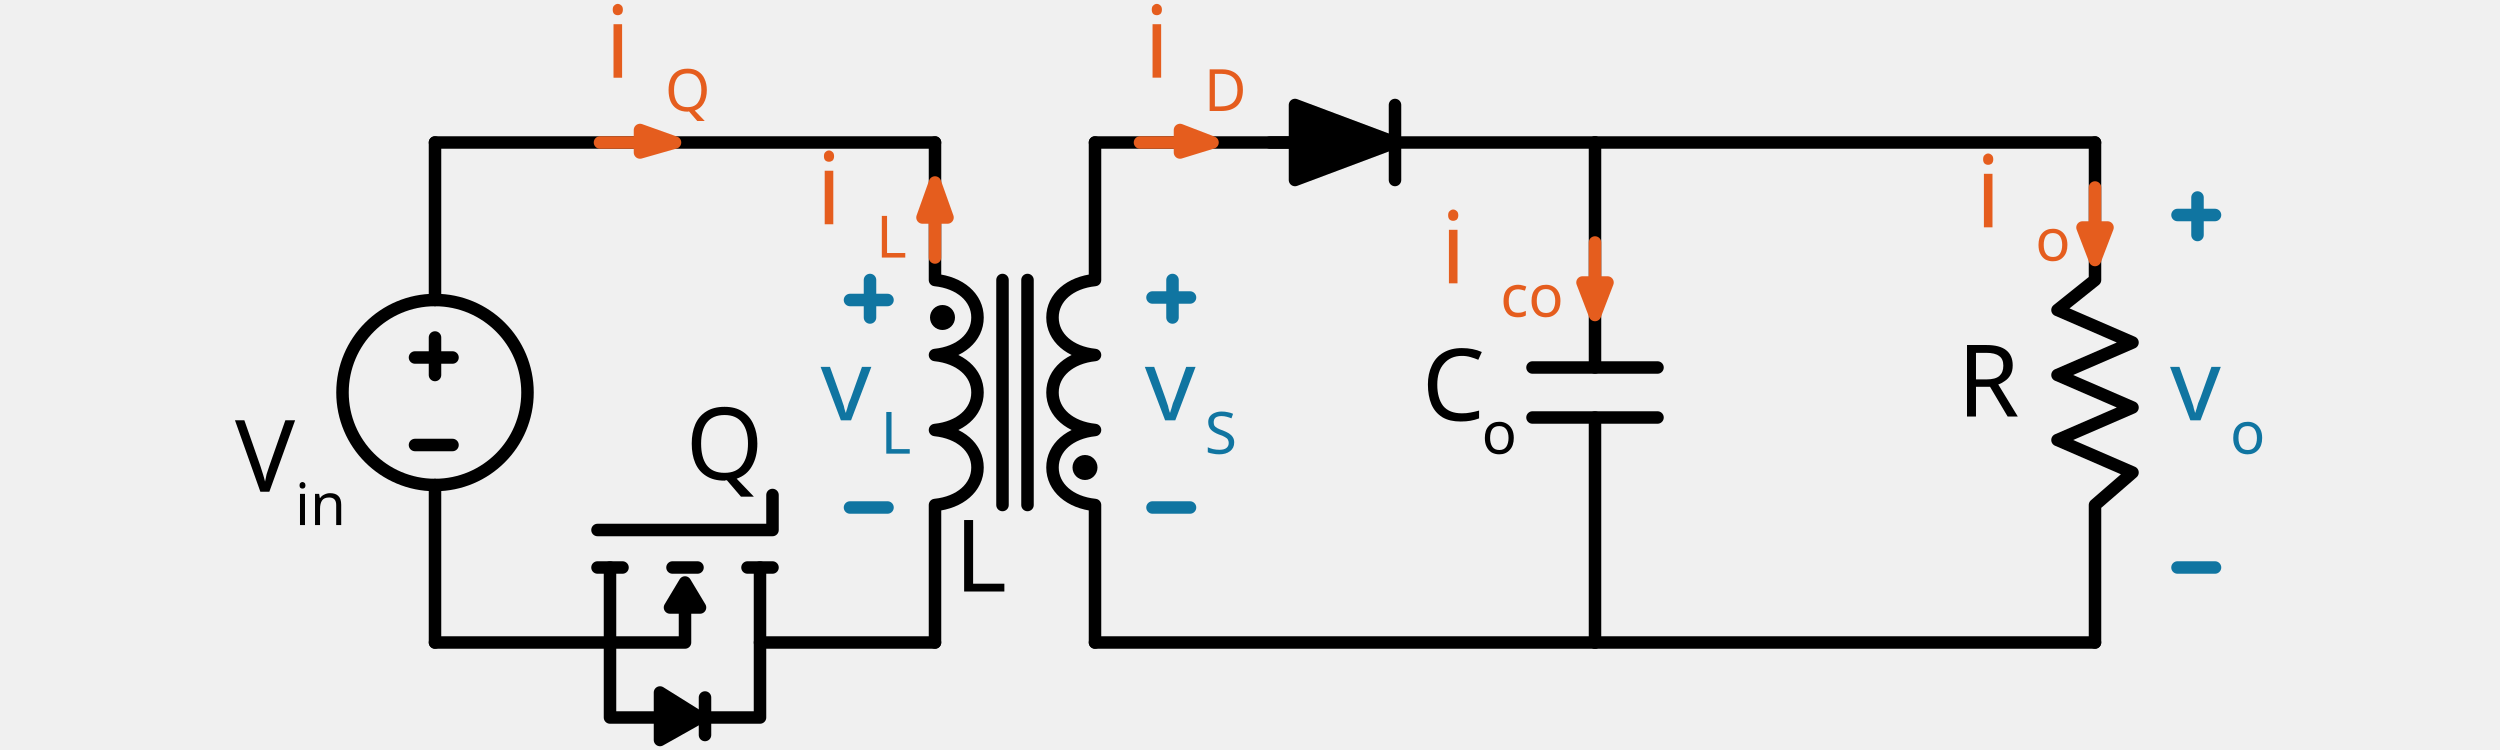
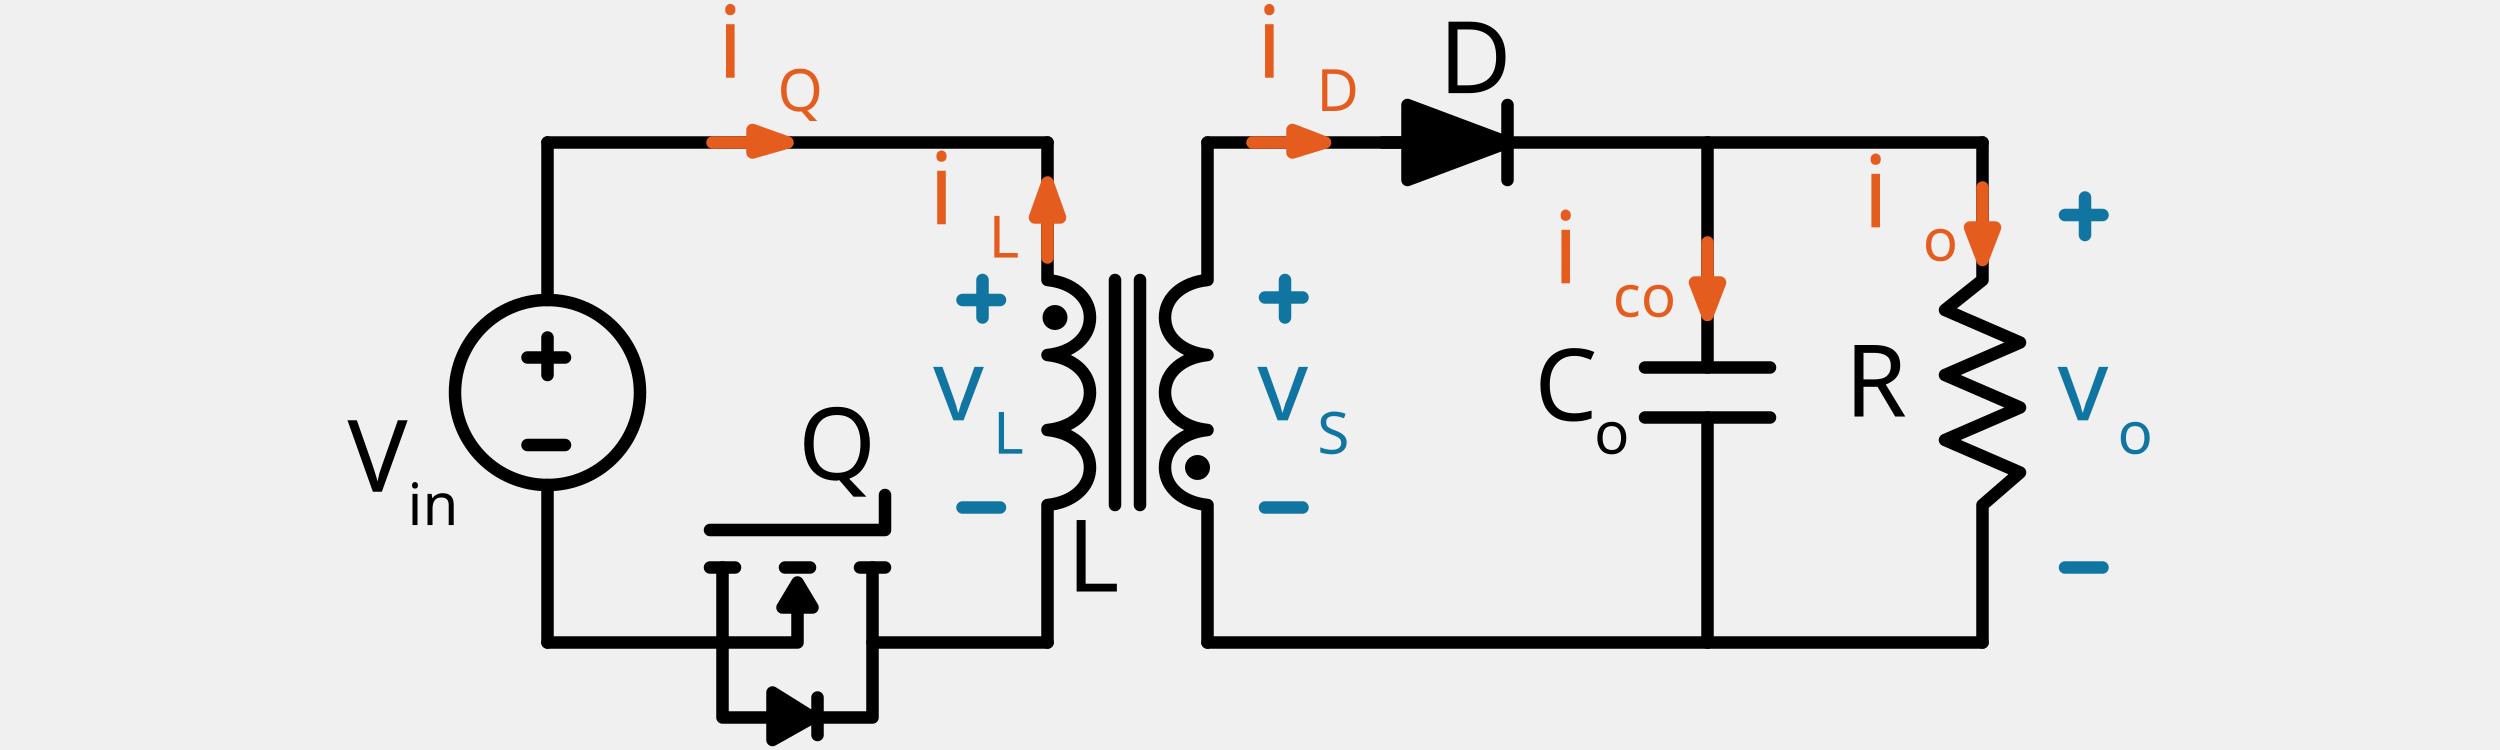
<svg xmlns="http://www.w3.org/2000/svg" version="1.1" x="0px" y="0px" width="100px" height="30px" viewBox="0 0 100 30" style="enable-background:new 0 0 100 30;" xml:space="preserve">
  <style type="text/css">
	.st0{display:none;}
	.st1{display:inline;}
	.st2{fill:none;stroke:#6A93BF;stroke-width:0.25;stroke-linecap:round;stroke-linejoin:round;stroke-miterlimit:10;}
	
		.st3{display:inline;fill:none;stroke:#6A93BF;stroke-width:0.25;stroke-linecap:round;stroke-linejoin:round;stroke-miterlimit:10;}
	.st4{fill:none;stroke:#FC8754;stroke-width:2;stroke-miterlimit:10;}
	.st5{fill:#FFFFFF;stroke:#000000;stroke-miterlimit:10;}
	.st6{fill:none;stroke:#CAEAFF;stroke-linecap:square;stroke-miterlimit:10;}
	.st7{fill:#CAEAFF;}
	.st8{opacity:0.3;fill:#F21616;}
	.st9{fill:none;stroke:#CAEAFF;stroke-linecap:round;stroke-miterlimit:10;}
	.st10{fill:#FC8754;}
	.st11{fill:none;stroke:#000000;stroke-miterlimit:10;}
	.st12{fill:none;stroke:#000000;stroke-width:0.5;stroke-linecap:round;stroke-linejoin:round;stroke-miterlimit:10;}
	.st13{stroke:#000000;stroke-width:0.5;stroke-linecap:round;stroke-linejoin:round;stroke-miterlimit:10;}
	.st14{fill:#E55D1E;stroke:#E55D1E;stroke-width:0.5;stroke-linecap:round;stroke-linejoin:round;stroke-miterlimit:10;}
	.st15{fill:none;stroke:#E55D1E;stroke-width:0.5;stroke-linecap:round;stroke-linejoin:round;stroke-miterlimit:10;}
	.st16{fill:none;}
	.st17{fill:none;stroke:#1075A1;stroke-width:0.5;stroke-linecap:round;stroke-linejoin:round;stroke-miterlimit:10;}
	.st18{fill:none;stroke:#000000;stroke-width:0.25;stroke-miterlimit:10;}
	.st19{font-family:'Courier-Bold';}
	.st20{font-size:4px;}
	.st21{fill:#E55D1E;}
	.st22{fill:#1075A1;}
</style>
  <g id="Layer_2">
</g>
  <g id="Layer_1">
    <g>
      <g>
-         <line class="st12" x1="63.8" y1="25.7" x2="83.8" y2="25.7" />
-         <polyline class="st12" points="83.8,25.7 83.8,20.2 85.3,18.9 82.3,17.6 85.3,16.3 82.3,15 85.3,13.7 82.3,12.4 83.8,11.2      83.8,5.7    " />
+         <line class="st12" x1="68.3" y1="25.7" x2="79.3" y2="25.7" />
+         <polyline class="st12" points="79.3,25.7 79.3,20.2 80.8,18.9 77.8,17.6 80.8,16.3 77.8,15 80.8,13.7 77.8,12.4 79.3,11.2      79.3,5.7    " />
        <g>
-           <line class="st12" x1="63.8" y1="14.7" x2="63.8" y2="5.7" />
-           <line class="st12" x1="63.8" y1="25.7" x2="63.8" y2="16.7" />
-           <line class="st12" x1="61.3" y1="16.7" x2="66.3" y2="16.7" />
-           <line class="st12" x1="61.3" y1="14.7" x2="66.3" y2="14.7" />
+           <line class="st12" x1="68.3" y1="14.7" x2="68.3" y2="5.7" />
+           <line class="st12" x1="68.3" y1="25.7" x2="68.3" y2="16.7" />
+           <line class="st12" x1="65.8" y1="16.7" x2="70.8" y2="16.7" />
+           <line class="st12" x1="65.8" y1="14.7" x2="70.8" y2="14.7" />
        </g>
        <g>
          <g>
-             <line class="st13" x1="54.8" y1="5.7" x2="63.8" y2="5.7" />
-             <line class="st13" x1="43.8" y1="5.7" x2="52.8" y2="5.7" />
+             <line class="st13" x1="59.3" y1="5.7" x2="68.3" y2="5.7" />
+             <line class="st13" x1="48.3" y1="5.7" x2="57.3" y2="5.7" />
          </g>
          <g>
-             <line class="st13" x1="55.8" y1="4.2" x2="55.8" y2="7.2" />
-             <polygon class="st13" points="55.8,5.7 51.8,4.2 51.8,7.2      " />
+             <line class="st13" x1="60.3" y1="4.2" x2="60.3" y2="7.2" />
+             <polygon class="st13" points="60.3,5.7 56.3,4.2 56.3,7.2      " />
          </g>
-           <line class="st13" x1="54.8" y1="5.7" x2="50.8" y2="5.7" />
+           <line class="st13" x1="59.3" y1="5.7" x2="55.3" y2="5.7" />
        </g>
-         <line class="st12" x1="43.8" y1="25.7" x2="63.8" y2="25.7" />
-         <line class="st12" x1="63.8" y1="5.7" x2="83.8" y2="5.7" />
+         <line class="st12" x1="48.3" y1="25.7" x2="68.3" y2="25.7" />
+         <line class="st12" x1="68.3" y1="5.7" x2="79.3" y2="5.7" />
      </g>
      <g>
-         <polyline class="st12" points="30.4,22.7 30.4,25.7 37.4,25.7    " />
-         <polyline class="st12" points="27.4,23.7 27.4,25.7 24.4,25.7    " />
-         <polyline class="st12" points="24.4,22.7 24.4,25.7 17.4,25.7    " />
-         <line class="st12" x1="23.9" y1="22.7" x2="24.9" y2="22.7" />
-         <line class="st12" x1="26.9" y1="22.7" x2="27.9" y2="22.7" />
-         <line class="st12" x1="29.9" y1="22.7" x2="30.9" y2="22.7" />
-         <polygon class="st12" points="27.4,23.3 26.8,24.3 28,24.3    " />
-         <line class="st12" x1="28.2" y1="27.9" x2="28.2" y2="29.4" />
-         <polygon class="st13" points="28,28.7 26.4,27.7 26.4,29.6    " />
-         <polyline class="st12" points="23.9,21.2 30.9,21.2 30.9,19.8    " />
-         <polyline class="st12" points="24.4,25.7 24.4,28.7 26.6,28.7    " />
-         <polyline class="st12" points="30.4,25.7 30.4,28.7 28.2,28.7    " />
+         <polyline class="st12" points="34.9,22.7 34.9,25.7 41.9,25.7    " />
+         <polyline class="st12" points="31.9,23.7 31.9,25.7 28.9,25.7    " />
+         <polyline class="st12" points="28.9,22.7 28.9,25.7 21.9,25.7    " />
+         <line class="st12" x1="28.4" y1="22.7" x2="29.4" y2="22.7" />
+         <line class="st12" x1="31.4" y1="22.7" x2="32.4" y2="22.7" />
+         <line class="st12" x1="34.4" y1="22.7" x2="35.4" y2="22.7" />
+         <polygon class="st12" points="31.9,23.3 31.3,24.3 32.5,24.3    " />
+         <line class="st12" x1="32.7" y1="27.9" x2="32.7" y2="29.4" />
+         <polygon class="st13" points="32.5,28.7 30.9,27.7 30.9,29.6    " />
+         <polyline class="st12" points="28.4,21.2 35.4,21.2 35.4,19.8    " />
+         <polyline class="st12" points="28.9,25.7 28.9,28.7 31.1,28.7    " />
+         <polyline class="st12" points="34.9,25.7 34.9,28.7 32.7,28.7    " />
      </g>
-       <text transform="matrix(1 0 0 1 38.1745 23.6607)" class="st19 st20">L</text>
-       <text transform="matrix(1 0 0 1 9.3987 19.6698)" class="st19 st20">V</text>
-       <text transform="matrix(0.583 0 0 0.583 11.7991 21.0018)" class="st19 st20">in</text>
-       <text transform="matrix(1 0 0 1 27.4195 19.179)" class="st19 st20">Q</text>
+       <text transform="matrix(1 0 0 1 42.6746 23.6608)" class="st19 st20">L</text>
+       <text transform="matrix(1 0 0 1 13.8987 19.6698)" class="st19 st20">V</text>
+       <text transform="matrix(0.583 0 0 0.583 16.2991 21.0018)" class="st19 st20">in</text>
+       <text transform="matrix(1 0 0 1 31.9196 19.179)" class="st19 st20">Q</text>
      <g>
-         <text transform="matrix(1 0 0 1 56.8663 16.814)" class="st19 st20">C</text>
-         <text transform="matrix(0.583 0 0 0.583 59.2667 18.146)" class="st19 st20">o</text>
+         <text transform="matrix(1 0 0 1 61.3664 16.8141)" class="st19 st20">C</text>
+         <text transform="matrix(0.583 0 0 0.583 63.7668 18.1461)" class="st19 st20">o</text>
      </g>
      <g>
-         <text transform="matrix(1 0 0 1 78.2895 16.6604)" class="st19 st20">R</text>
+         <text transform="matrix(1 0 0 1 73.7896 16.6605)" class="st19 st20">R</text>
      </g>
      <g>
-         <text transform="matrix(1 0 0 1 57.613 11.333)" class="st21 st19 st20">i</text>
-         <text transform="matrix(0.583 0 0 0.583 60.0134 12.6651)" class="st21 st19 st20">co</text>
+         <text transform="matrix(1 0 0 1 62.1131 11.3331)" class="st21 st19 st20">i</text>
+         <text transform="matrix(0.583 0 0 0.583 64.5135 12.6651)" class="st21 st19 st20">co</text>
        <g>
-           <polygon class="st14" points="63.8,12.6 63.3,11.3 64.3,11.3     " />
+           <polygon class="st14" points="68.3,12.6 67.8,11.3 68.8,11.3     " />
        </g>
-         <line class="st15" x1="63.8" y1="9.7" x2="63.8" y2="11.9" />
+         <line class="st15" x1="68.3" y1="9.7" x2="68.3" y2="11.9" />
      </g>
      <g>
-         <text transform="matrix(1 0 0 1 79.0121 9.0926)" class="st21 st19 st20">i</text>
-         <text transform="matrix(0.583 0 0 0.583 81.4125 10.4247)" class="st21 st19 st20">o</text>
+         <text transform="matrix(1 0 0 1 74.5122 9.0927)" class="st21 st19 st20">i</text>
+         <text transform="matrix(0.583 0 0 0.583 76.9126 10.4247)" class="st21 st19 st20">o</text>
        <g>
-           <polygon class="st14" points="83.8,10.4 83.3,9.1 84.3,9.1     " />
+           <polygon class="st14" points="79.3,10.4 78.8,9.1 79.8,9.1     " />
        </g>
-         <line class="st15" x1="83.8" y1="7.5" x2="83.8" y2="9.7" />
+         <line class="st15" x1="79.3" y1="7.5" x2="79.3" y2="9.7" />
      </g>
      <g>
-         <text transform="matrix(1 0 0 1 45.7581 3.108)" class="st21 st19 st20">i</text>
-         <text transform="matrix(0.583 0 0 0.583 48.1585 4.4401)" class="st21 st19 st20">D</text>
+         <text transform="matrix(1 0 0 1 50.2582 3.1081)" class="st21 st19 st20">i</text>
+         <text transform="matrix(0.583 0 0 0.583 52.6586 4.4401)" class="st21 st19 st20">D</text>
        <g>
-           <polygon class="st14" points="48.5,5.7 47.2,6.1 47.2,5.2     " />
+           <polygon class="st14" points="53,5.7 51.7,6.1 51.7,5.2     " />
        </g>
-         <line class="st15" x1="45.6" y1="5.7" x2="47.8" y2="5.7" />
+         <line class="st15" x1="50.1" y1="5.7" x2="52.3" y2="5.7" />
      </g>
      <g>
-         <text transform="matrix(1 0 0 1 45.7923 16.8141)" class="st22 st19 st20">v</text>
-         <text transform="matrix(0.583 0 0 0.583 48.1927 18.1462)" class="st22 st19 st20">S</text>
-         <line class="st17" x1="46.9" y1="11.2" x2="46.9" y2="12.7" />
-         <line class="st17" x1="47.6" y1="11.9" x2="46.1" y2="11.9" />
-         <line class="st17" x1="47.6" y1="20.3" x2="46.1" y2="20.3" />
+         <text transform="matrix(1 0 0 1 50.2924 16.8142)" class="st22 st19 st20">v</text>
+         <text transform="matrix(0.583 0 0 0.583 52.6928 18.1462)" class="st22 st19 st20">S</text>
+         <line class="st17" x1="51.4" y1="11.2" x2="51.4" y2="12.7" />
+         <line class="st17" x1="52.1" y1="11.9" x2="50.6" y2="11.9" />
+         <line class="st17" x1="52.1" y1="20.3" x2="50.6" y2="20.3" />
      </g>
      <g>
-         <text transform="matrix(1 0 0 1 32.8233 16.8141)" class="st22 st19 st20">v</text>
-         <text transform="matrix(0.583 0 0 0.583 35.2237 18.1462)" class="st22 st19 st20">L</text>
-         <line class="st17" x1="34.8" y1="11.2" x2="34.8" y2="12.7" />
-         <line class="st17" x1="35.5" y1="12" x2="34" y2="12" />
-         <line class="st17" x1="35.5" y1="20.3" x2="34" y2="20.3" />
+         <text transform="matrix(1 0 0 1 37.3234 16.8142)" class="st22 st19 st20">v</text>
+         <text transform="matrix(0.583 0 0 0.583 39.7238 18.1462)" class="st22 st19 st20">L</text>
+         <line class="st17" x1="39.3" y1="11.2" x2="39.3" y2="12.7" />
+         <line class="st17" x1="40" y1="12" x2="38.5" y2="12" />
+         <line class="st17" x1="40" y1="20.3" x2="38.5" y2="20.3" />
      </g>
      <g>
-         <text transform="matrix(1 0 0 1 86.8017 16.8141)" class="st22 st19 st20">v</text>
-         <text transform="matrix(0.583 0 0 0.583 89.2021 18.1462)" class="st22 st19 st20">o</text>
-         <line class="st17" x1="87.9" y1="7.9" x2="87.9" y2="9.4" />
-         <line class="st17" x1="88.6" y1="8.6" x2="87.1" y2="8.6" />
-         <line class="st17" x1="88.6" y1="22.7" x2="87.1" y2="22.7" />
+         <text transform="matrix(1 0 0 1 82.3018 16.8142)" class="st22 st19 st20">v</text>
+         <text transform="matrix(0.583 0 0 0.583 84.7022 18.1462)" class="st22 st19 st20">o</text>
+         <line class="st17" x1="83.4" y1="7.9" x2="83.4" y2="9.4" />
+         <line class="st17" x1="84.1" y1="8.6" x2="82.6" y2="8.6" />
+         <line class="st17" x1="84.1" y1="22.7" x2="82.6" y2="22.7" />
      </g>
      <g>
-         <line class="st12" x1="17.4" y1="12" x2="17.4" y2="5.7" />
-         <line class="st12" x1="17.4" y1="25.7" x2="17.4" y2="19.4" />
-         <circle class="st12" cx="17.4" cy="15.7" r="3.7" />
+         <line class="st12" x1="21.9" y1="12" x2="21.9" y2="5.7" />
+         <line class="st12" x1="21.9" y1="25.7" x2="21.9" y2="19.4" />
+         <circle class="st12" cx="21.9" cy="15.7" r="3.7" />
        <g>
-           <line class="st12" x1="17.4" y1="13.5" x2="17.4" y2="15" />
-           <line class="st12" x1="18.1" y1="14.3" x2="16.6" y2="14.3" />
-           <line class="st12" x1="18.1" y1="17.8" x2="16.6" y2="17.8" />
+           <line class="st12" x1="21.9" y1="13.5" x2="21.9" y2="15" />
+           <line class="st12" x1="22.6" y1="14.3" x2="21.1" y2="14.3" />
+           <line class="st12" x1="22.6" y1="17.8" x2="21.1" y2="17.8" />
        </g>
      </g>
      <g>
-         <path class="st12" d="M43.8,5.7v5.5c-1,0.1-1.7,0.7-1.7,1.5c0,0.8,0.7,1.4,1.7,1.5c-1,0.1-1.7,0.7-1.7,1.5c0,0.8,0.7,1.4,1.7,1.5     c-1,0.1-1.7,0.7-1.7,1.5s0.7,1.4,1.7,1.5v5.5" />
-         <path class="st12" d="M37.4,25.7l0-5.5c1-0.1,1.7-0.7,1.7-1.5c0-0.8-0.7-1.4-1.7-1.5c1-0.1,1.7-0.7,1.7-1.5     c0-0.8-0.7-1.4-1.7-1.5c1-0.1,1.7-0.7,1.7-1.5c0-0.8-0.7-1.4-1.7-1.5l0-5.5" />
-         <line class="st12" x1="41.1" y1="11.2" x2="41.1" y2="20.2" />
-         <line class="st12" x1="40.1" y1="11.2" x2="40.1" y2="20.2" />
-         <circle cx="37.7" cy="12.7" r="0.5" />
-         <circle cx="43.4" cy="18.7" r="0.5" />
+         <path class="st12" d="M48.3,5.7v5.5c-1,0.1-1.7,0.7-1.7,1.5c0,0.8,0.7,1.4,1.7,1.5c-1,0.1-1.7,0.7-1.7,1.5c0,0.8,0.7,1.4,1.7,1.5     c-1,0.1-1.7,0.7-1.7,1.5s0.7,1.4,1.7,1.5v5.5" />
+         <path class="st12" d="M41.9,25.7l0-5.5c1-0.1,1.7-0.7,1.7-1.5c0-0.8-0.7-1.4-1.7-1.5c1-0.1,1.7-0.7,1.7-1.5     c0-0.8-0.7-1.4-1.7-1.5c1-0.1,1.7-0.7,1.7-1.5c0-0.8-0.7-1.4-1.7-1.5l0-5.5" />
+         <line class="st12" x1="45.6" y1="11.2" x2="45.6" y2="20.2" />
+         <line class="st12" x1="44.6" y1="11.2" x2="44.6" y2="20.2" />
+         <circle cx="42.2" cy="12.7" r="0.5" />
+         <circle cx="47.9" cy="18.7" r="0.5" />
      </g>
-       <line class="st12" x1="17.4" y1="5.7" x2="37.4" y2="5.7" />
+       <line class="st12" x1="21.9" y1="5.7" x2="41.9" y2="5.7" />
      <g>
-         <text transform="matrix(1 0 0 1 24.1966 3.1081)" class="st21 st19 st20">i</text>
-         <text transform="matrix(0.583 0 0 0.583 26.597 4.4401)" class="st21 st19 st20">Q</text>
+         <text transform="matrix(1 0 0 1 28.6967 3.1081)" class="st21 st19 st20">i</text>
+         <text transform="matrix(0.583 0 0 0.583 31.0971 4.4401)" class="st21 st19 st20">Q</text>
        <g>
-           <polygon class="st14" points="27,5.7 25.6,6.1 25.6,5.2     " />
+           <polygon class="st14" points="31.5,5.7 30.1,6.1 30.1,5.2     " />
        </g>
-         <line class="st15" x1="24" y1="5.7" x2="26.2" y2="5.7" />
+         <line class="st15" x1="28.5" y1="5.7" x2="30.7" y2="5.7" />
      </g>
      <g>
-         <text transform="matrix(1 0 0 1 32.6446 8.9706)" class="st21 st19 st20">i</text>
-         <text transform="matrix(0.583 0 0 0.583 35.0449 10.3026)" class="st21 st19 st20">L</text>
+         <text transform="matrix(1 0 0 1 37.1446 8.9706)" class="st21 st19 st20">i</text>
+         <text transform="matrix(0.583 0 0 0.583 39.545 10.3027)" class="st21 st19 st20">L</text>
        <g>
-           <polygon class="st14" points="37.4,7.3 37.9,8.7 36.9,8.7     " />
+           <polygon class="st14" points="41.9,7.3 42.4,8.7 41.4,8.7     " />
        </g>
-         <line class="st15" x1="37.4" y1="10.3" x2="37.4" y2="8.1" />
+         <line class="st15" x1="41.9" y1="10.3" x2="41.9" y2="8.1" />
+       </g>
+       <g>
+         <text transform="matrix(1 0 0 1 57.5489 3.7263)" class="st19 st20">D</text>
      </g>
    </g>
  </g>
</svg>
